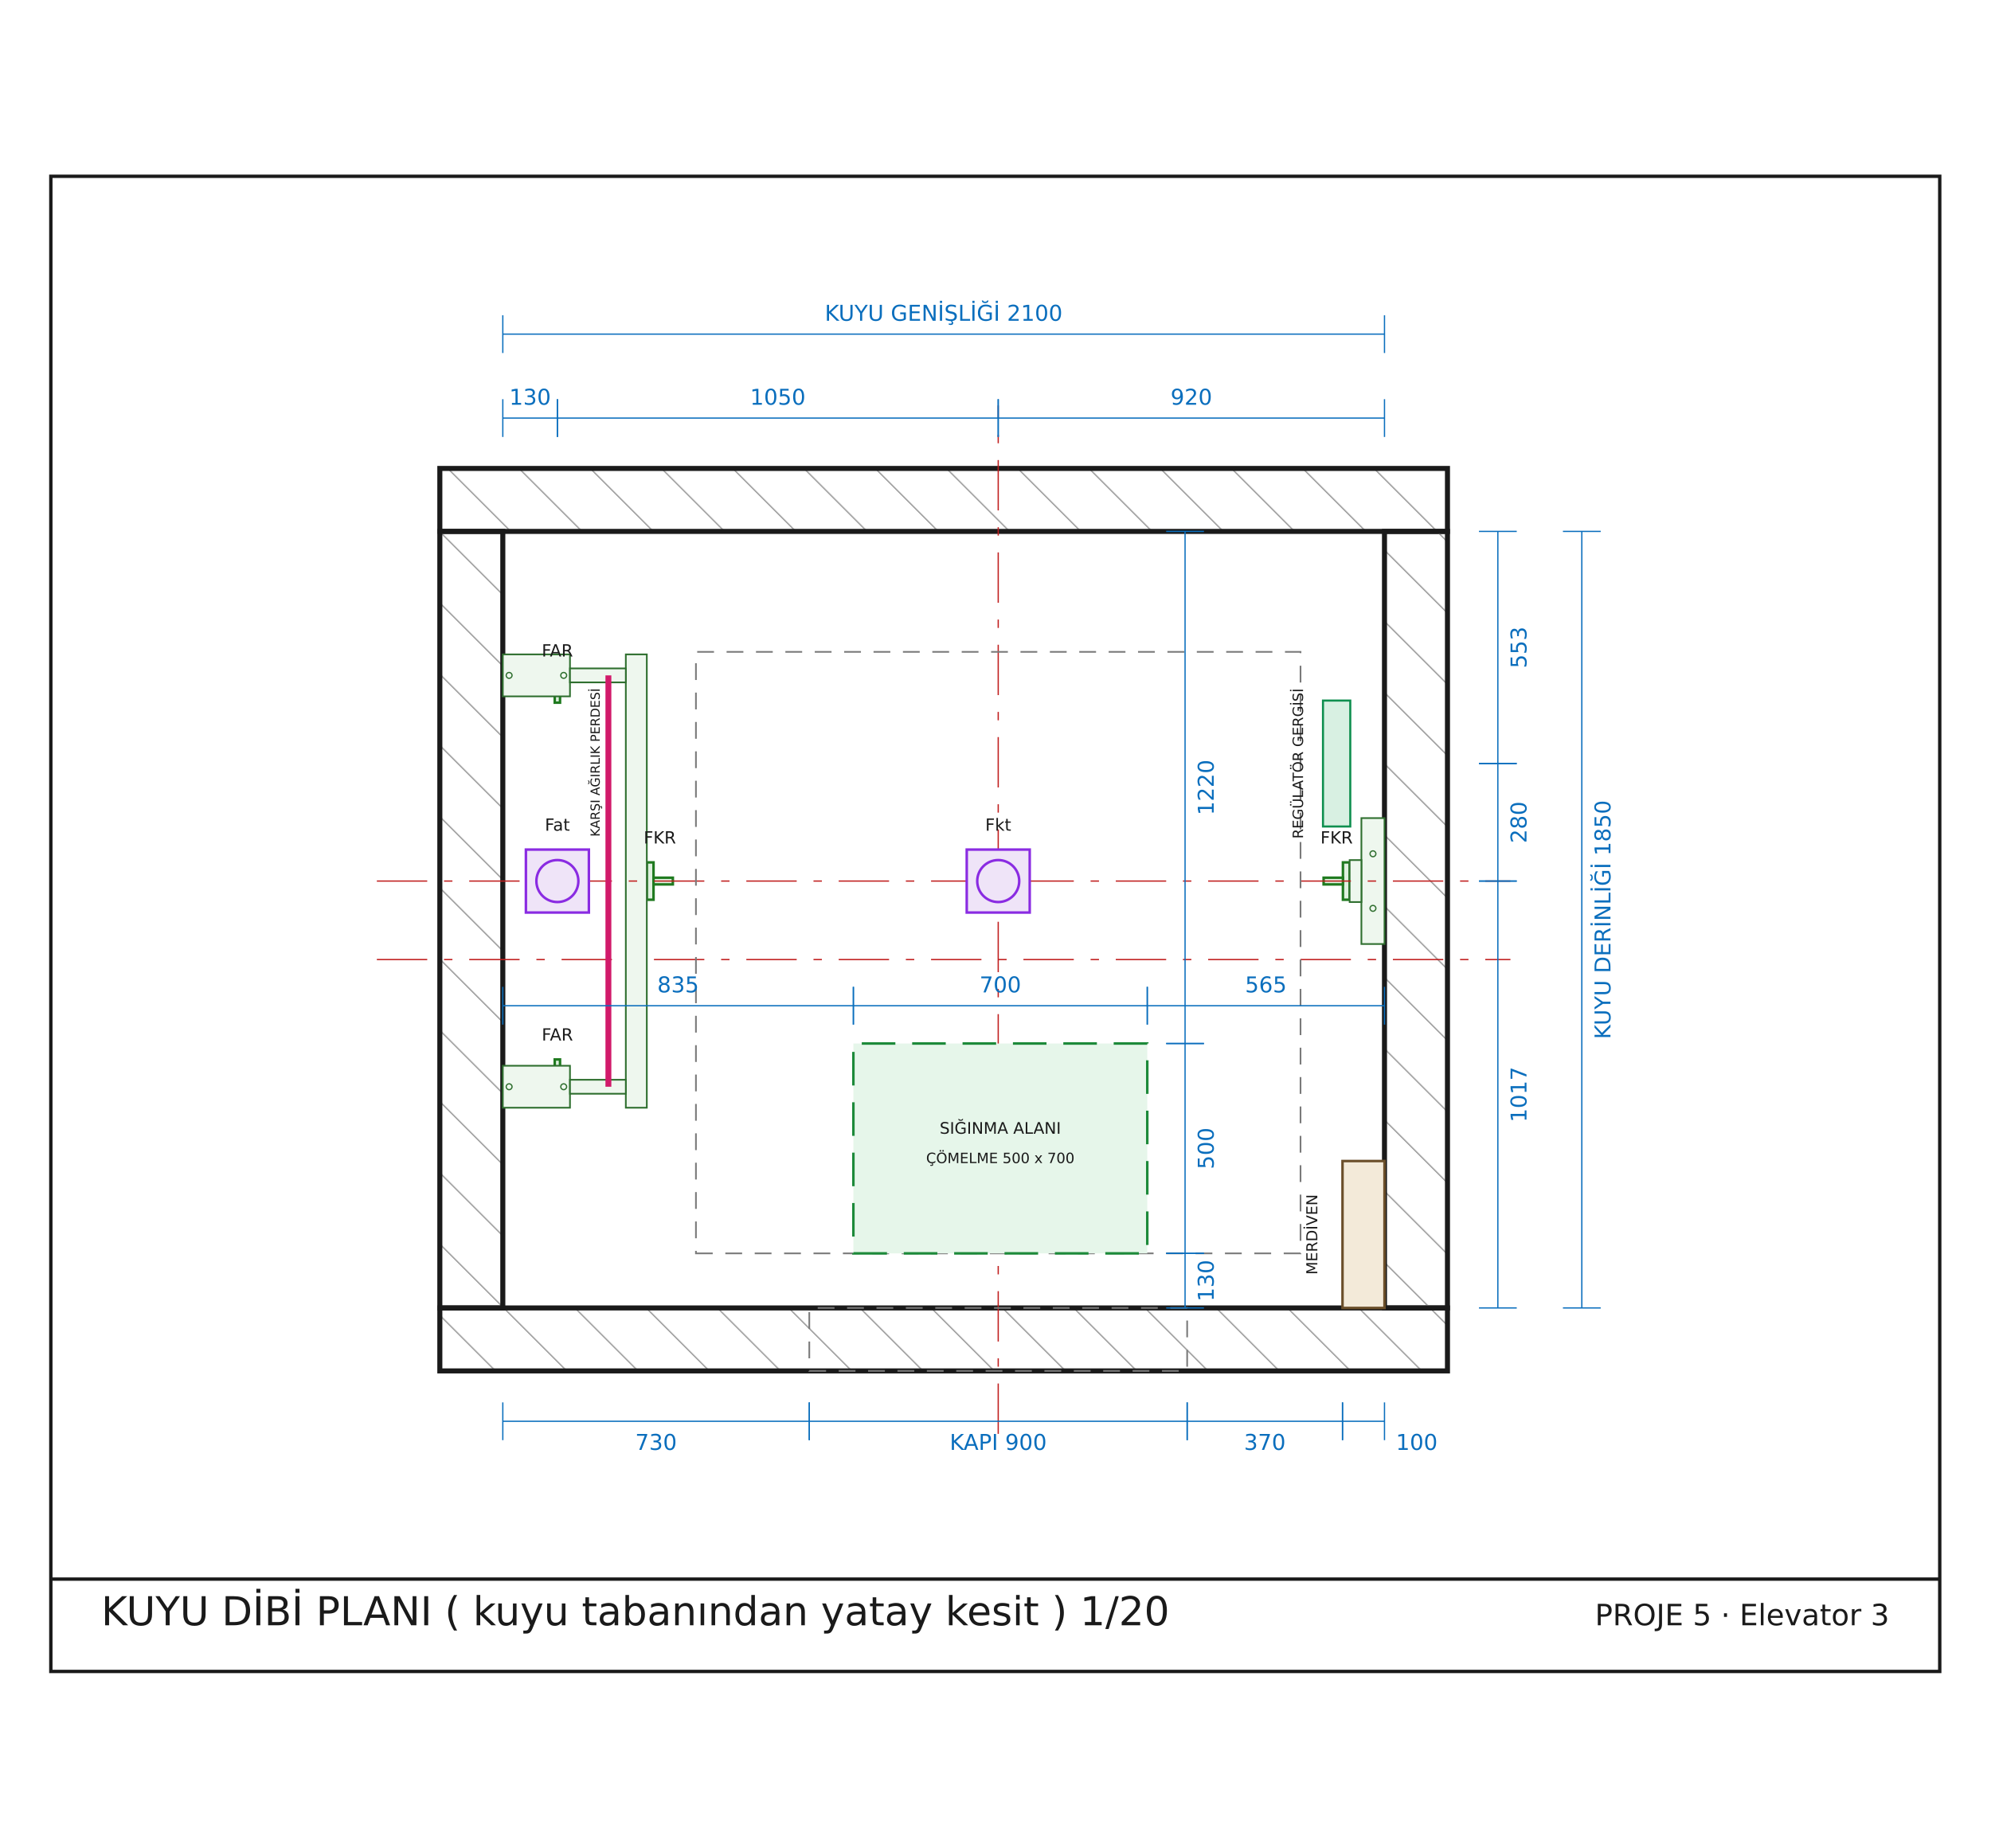
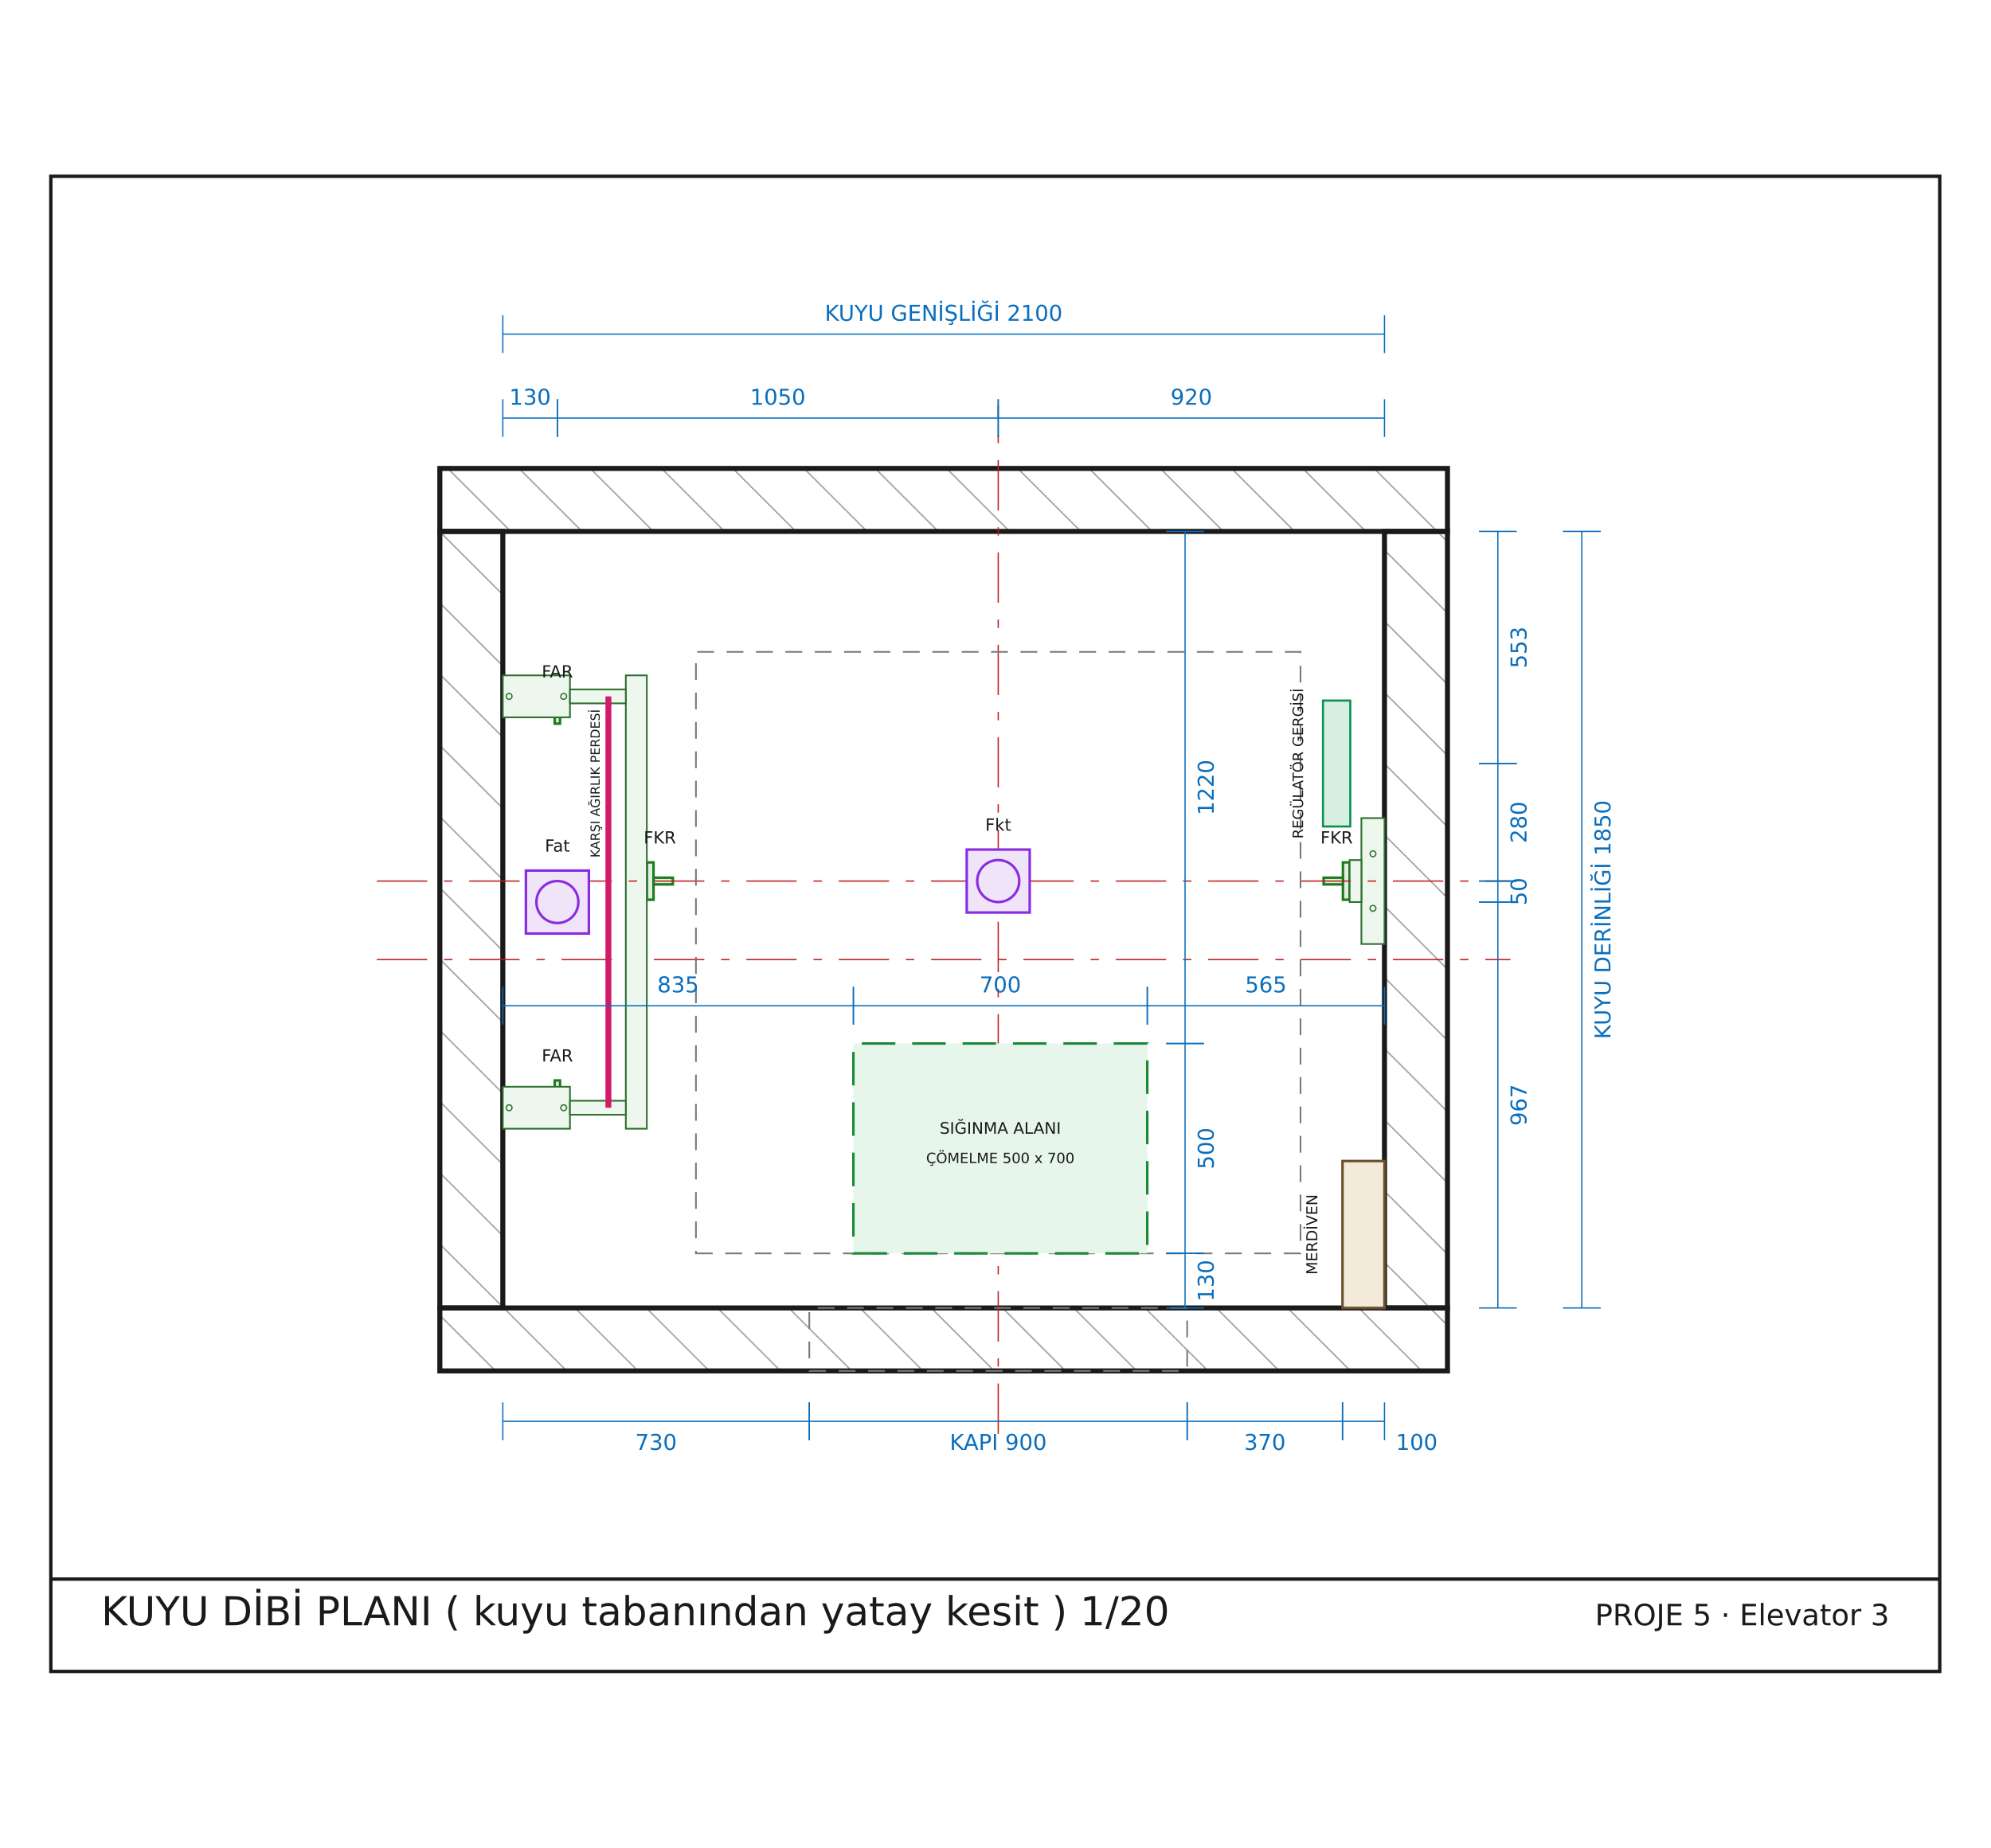
<svg xmlns="http://www.w3.org/2000/svg" viewBox="-1196 -3116 4739 4402" width="237mm" height="220mm">
  <defs>
    <pattern id="tarama" width="120" height="120" patternUnits="userSpaceOnUse" patternTransform="rotate(45)">
      <line x1="0" y1="0" x2="0" y2="120" stroke="#9a9a9a" stroke-width="6" />
    </pattern>
    <pattern id="tugla" width="240" height="120" patternUnits="userSpaceOnUse">
      <rect width="240" height="120" fill="#fdf3ee" />
      <path d="M0 0 H240 M0 60 H240 M120 0 V60 M0 60 V120 M240 60 V120" stroke="#c08a6a" stroke-width="5" fill="none" />
    </pattern>
  </defs>
  <rect x="-100000" y="-100000" width="200000" height="200000" fill="#ffffff" />
  <g transform="scale(1,-1)">
    <rect x="-150.0" y="-150.0" width="2400.0" height="150.0" fill="url(#tarama)" stroke="none" />
    <rect x="-150.0" y="-150.0" width="2400.0" height="150.0" fill="none" stroke="#1a1a1a" stroke-width="12" />
    <rect x="-150.0" y="1850.0" width="2400.0" height="150.0" fill="url(#tarama)" stroke="none" />
    <rect x="-150.0" y="1850.0" width="2400.0" height="150.0" fill="none" stroke="#1a1a1a" stroke-width="12" />
    <rect x="-150.0" y="0.0" width="150.0" height="1850.0" fill="url(#tarama)" stroke="none" />
    <rect x="-150.0" y="0.0" width="150.0" height="1850.0" fill="none" stroke="#1a1a1a" stroke-width="12" />
    <rect x="2100.0" y="0.0" width="150.0" height="1850.0" fill="url(#tarama)" stroke="none" />
    <rect x="2100.0" y="0.0" width="150.0" height="1850.0" fill="none" stroke="#1a1a1a" stroke-width="12" />
    <rect x="0.0" y="0.0" width="2100.0" height="1850.0" fill="none" stroke="#1a1a1a" stroke-width="6" />
    <line x1="1180.0" y1="-300.0" x2="1180.0" y2="2150.0" stroke="#c01c1c" stroke-width="3" stroke-dasharray="120 40 20 40" />
    <line x1="-300.0" y1="830.0" x2="2400.0" y2="830.0" stroke="#c01c1c" stroke-width="3" stroke-dasharray="120 40 20 40" />
    <rect x="343.0" y="972.5" width="16.0" height="89.0" fill="#dff0df" stroke="#1f7a1f" stroke-width="6" />
    <rect x="359.0" y="1009.0" width="46.0" height="16.0" fill="#dff0df" stroke="#1f7a1f" stroke-width="6" />
-     <rect x="293.0" y="477.0" width="50.0" height="1080.0" fill="#eef7ee" stroke="#2f6f2f" stroke-width="4" />
+     <rect x="293.0" y="427.0" width="50.0" height="1080.0" fill="#eef7ee" stroke="#2f6f2f" stroke-width="4" />
    <rect x="2001.0" y="972.5" width="16.0" height="89.0" fill="#dff0df" stroke="#1f7a1f" stroke-width="6" />
    <rect x="1955.0" y="1009.0" width="46.0" height="16.0" fill="#dff0df" stroke="#1f7a1f" stroke-width="6" />
    <rect x="2045.0" y="867.0" width="55.0" height="300.0" fill="#eef7ee" stroke="#2f6f2f" stroke-width="4" />
    <circle cx="2072.5" cy="952.0" r="7.0" fill="none" stroke="#2f6f2f" stroke-width="3" />
    <circle cx="2072.5" cy="1082.0" r="7.0" fill="none" stroke="#2f6f2f" stroke-width="3" />
    <rect x="2017.0" y="967.0" width="28.0" height="100.0" fill="#eef7ee" stroke="#2f6f2f" stroke-width="4" />
    <line x1="-300.0" y1="1017.0" x2="2400.0" y2="1017.0" stroke="#c01c1c" stroke-width="3" stroke-dasharray="120 40 20 40" />
-     <rect x="95.0" y="1494.4" width="70.0" height="12.6" fill="#dff0df" stroke="#1f7a1f" stroke-width="6" />
-     <rect x="123.7" y="1442.0" width="12.6" height="52.4" fill="#dff0df" stroke="#1f7a1f" stroke-width="6" />
-     <rect x="0.0" y="1457.0" width="160.0" height="100.0" fill="#eef7ee" stroke="#2f6f2f" stroke-width="4" />
-     <circle cx="15.0" cy="1507.0" r="7.0" fill="none" stroke="#2f6f2f" stroke-width="3" />
-     <circle cx="145.0" cy="1507.0" r="7.0" fill="none" stroke="#2f6f2f" stroke-width="3" />
-     <rect x="160.0" y="1490.3" width="133.0" height="33.3" fill="#eef7ee" stroke="#2f6f2f" stroke-width="4" />
-     <rect x="95.0" y="527.0" width="70.0" height="12.6" fill="#dff0df" stroke="#1f7a1f" stroke-width="6" />
-     <rect x="123.7" y="539.6" width="12.6" height="52.4" fill="#dff0df" stroke="#1f7a1f" stroke-width="6" />
-     <rect x="0.0" y="477.0" width="160.0" height="100.0" fill="#eef7ee" stroke="#2f6f2f" stroke-width="4" />
-     <circle cx="15.0" cy="527.0" r="7.0" fill="none" stroke="#2f6f2f" stroke-width="3" />
-     <circle cx="145.0" cy="527.0" r="7.0" fill="none" stroke="#2f6f2f" stroke-width="3" />
-     <rect x="160.0" y="510.3" width="133.0" height="33.3" fill="#eef7ee" stroke="#2f6f2f" stroke-width="4" />
+     <rect x="95.0" y="1444.4" width="70.0" height="12.6" fill="#dff0df" stroke="#1f7a1f" stroke-width="6" />
+     <rect x="123.7" y="1392.0" width="12.6" height="52.4" fill="#dff0df" stroke="#1f7a1f" stroke-width="6" />
+     <rect x="0.0" y="1407.0" width="160.0" height="100.0" fill="#eef7ee" stroke="#2f6f2f" stroke-width="4" />
+     <circle cx="15.0" cy="1457.0" r="7.0" fill="none" stroke="#2f6f2f" stroke-width="3" />
+     <circle cx="145.0" cy="1457.0" r="7.0" fill="none" stroke="#2f6f2f" stroke-width="3" />
+     <rect x="160.0" y="1440.3" width="133.0" height="33.3" fill="#eef7ee" stroke="#2f6f2f" stroke-width="4" />
+     <rect x="95.0" y="477.0" width="70.0" height="12.6" fill="#dff0df" stroke="#1f7a1f" stroke-width="6" />
+     <rect x="123.7" y="489.6" width="12.6" height="52.4" fill="#dff0df" stroke="#1f7a1f" stroke-width="6" />
+     <rect x="0.0" y="427.0" width="160.0" height="100.0" fill="#eef7ee" stroke="#2f6f2f" stroke-width="4" />
+     <circle cx="15.0" cy="477.0" r="7.0" fill="none" stroke="#2f6f2f" stroke-width="3" />
+     <circle cx="145.0" cy="477.0" r="7.0" fill="none" stroke="#2f6f2f" stroke-width="3" />
+     <rect x="160.0" y="460.3" width="133.0" height="33.3" fill="#eef7ee" stroke="#2f6f2f" stroke-width="4" />
    <rect x="460.0" y="130.0" width="1440.0" height="1433.0" fill="none" stroke="#7a7a7a" stroke-width="4" stroke-dasharray="40 30" />
    <rect x="730.0" y="-150.0" width="900.0" height="150.0" fill="none" stroke="#7a7a7a" stroke-width="4" stroke-dasharray="40 30" />
    <rect x="1105.0" y="942.0" width="150.0" height="150.0" fill="#efe4f8" stroke="#8a2be2" stroke-width="6" />
    <circle cx="1180.0" cy="1017.0" r="50.0" fill="none" stroke="#8a2be2" stroke-width="6" />
-     <rect x="55.0" y="942.0" width="150.0" height="150.0" fill="#efe4f8" stroke="#8a2be2" stroke-width="6" />
-     <circle cx="130.0" cy="1017.0" r="50.0" fill="none" stroke="#8a2be2" stroke-width="6" />
-     <line x1="251.5" y1="527.0" x2="251.5" y2="1507.0" stroke="#d11a6a" stroke-width="14" />
+     <rect x="55.0" y="892.0" width="150.0" height="150.0" fill="#efe4f8" stroke="#8a2be2" stroke-width="6" />
+     <circle cx="130.0" cy="967.0" r="50.0" fill="none" stroke="#8a2be2" stroke-width="6" />
+     <line x1="251.5" y1="477.0" x2="251.5" y2="1457.0" stroke="#d11a6a" stroke-width="14" />
    <rect x="1953.5" y="1147.0" width="65.0" height="300.0" fill="#d8f0e2" stroke="#0f8f4f" stroke-width="5" />
    <rect x="2000.0" y="0.0" width="100.0" height="350.0" fill="#f3ead9" stroke="#6b4f2a" stroke-width="6" />
    <g transform="translate(1940.0,175.0) scale(1,-1) rotate(-90.0)">
      <text x="0" y="0" font-family="DejaVu Sans, Arial" font-size="36" fill="#1a1a1a" text-anchor="middle">MERDİVEN</text>
    </g>
    <rect x="835.0" y="130.0" width="700.0" height="500.0" fill="#e6f6ea" stroke="#1d8a3a" stroke-width="6" stroke-dasharray="80 40" />
    <g transform="translate(1185.0,415.0) scale(1,-1) rotate(-0.0)">
      <text x="0" y="0" font-family="DejaVu Sans, Arial" font-size="38" fill="#1a1a1a" text-anchor="middle">SIĞINMA ALANI</text>
    </g>
    <g transform="translate(1185.0,345.0) scale(1,-1) rotate(-0.0)">
      <text x="0" y="0" font-family="DejaVu Sans, Arial" font-size="34" fill="#1a1a1a" text-anchor="middle">ÇÖMELME  500 x 700</text>
    </g>
    <g transform="translate(1180.0,1137.0) scale(1,-1) rotate(-0.0)">
      <text x="0" y="0" font-family="DejaVu Sans, Arial" font-size="40" fill="#1a1a1a" text-anchor="middle">Fkt</text>
    </g>
-     <g transform="translate(130.0,1137.0) scale(1,-1) rotate(-0.0)">
+     <g transform="translate(130.0,1087.0) scale(1,-1) rotate(-0.0)">
      <text x="0" y="0" font-family="DejaVu Sans, Arial" font-size="40" fill="#1a1a1a" text-anchor="middle">Fat</text>
    </g>
    <g transform="translate(374.0,1106.5) scale(1,-1) rotate(-0.0)">
      <text x="0" y="0" font-family="DejaVu Sans, Arial" font-size="40" fill="#1a1a1a" text-anchor="middle">FKR</text>
    </g>
    <g transform="translate(1986.0,1106.5) scale(1,-1) rotate(-0.0)">
      <text x="0" y="0" font-family="DejaVu Sans, Arial" font-size="40" fill="#1a1a1a" text-anchor="middle">FKR</text>
    </g>
-     <g transform="translate(130.0,637.0) scale(1,-1) rotate(-0.0)">
+     <g transform="translate(130.0,587.0) scale(1,-1) rotate(-0.0)">
      <text x="0" y="0" font-family="DejaVu Sans, Arial" font-size="40" fill="#1a1a1a" text-anchor="middle">FAR</text>
    </g>
-     <g transform="translate(130.0,1552.0) scale(1,-1) rotate(-0.0)">
+     <g transform="translate(130.0,1502.0) scale(1,-1) rotate(-0.0)">
      <text x="0" y="0" font-family="DejaVu Sans, Arial" font-size="40" fill="#1a1a1a" text-anchor="middle">FAR</text>
    </g>
    <g transform="translate(1906.0,1297.0) scale(1,-1) rotate(-90.0)">
      <text x="0" y="0" font-family="DejaVu Sans, Arial" font-size="34" fill="#1a1a1a" text-anchor="middle">REGÜLATÖR GERGİSİ</text>
    </g>
-     <g transform="translate(230.8,1299.5) scale(1,-1) rotate(-90.0)">
+     <g transform="translate(230.8,1249.5) scale(1,-1) rotate(-90.0)">
      <text x="0" y="0" font-family="DejaVu Sans, Arial" font-size="30" fill="#1a1a1a" text-anchor="middle">KARŞI AĞIRLIK PERDESİ</text>
    </g>
    <line x1="0.0" y1="2120.0" x2="130.0" y2="2120.0" stroke="#0a6ebd" stroke-width="3" />
    <line x1="0.0" y1="2075.0" x2="0.0" y2="2165.0" stroke="#0a6ebd" stroke-width="3" />
    <line x1="130.0" y1="2075.0" x2="130.0" y2="2165.0" stroke="#0a6ebd" stroke-width="3" />
    <g transform="translate(65.0,2151.8) scale(1,-1) rotate(-0.0)">
      <text x="0" y="0" font-family="DejaVu Sans, Arial" font-size="52.0" fill="#0a6ebd" text-anchor="middle">130</text>
    </g>
    <line x1="130.0" y1="2120.0" x2="1180.0" y2="2120.0" stroke="#0a6ebd" stroke-width="3" />
    <line x1="130.0" y1="2075.0" x2="130.0" y2="2165.0" stroke="#0a6ebd" stroke-width="3" />
    <line x1="1180.0" y1="2075.0" x2="1180.0" y2="2165.0" stroke="#0a6ebd" stroke-width="3" />
    <g transform="translate(655.0,2151.8) scale(1,-1) rotate(-0.0)">
      <text x="0" y="0" font-family="DejaVu Sans, Arial" font-size="52.0" fill="#0a6ebd" text-anchor="middle">1050</text>
    </g>
    <line x1="1180.0" y1="2120.0" x2="2100.0" y2="2120.0" stroke="#0a6ebd" stroke-width="3" />
    <line x1="1180.0" y1="2075.0" x2="1180.0" y2="2165.0" stroke="#0a6ebd" stroke-width="3" />
    <line x1="2100.0" y1="2075.0" x2="2100.0" y2="2165.0" stroke="#0a6ebd" stroke-width="3" />
    <g transform="translate(1640.0,2151.8) scale(1,-1) rotate(-0.0)">
      <text x="0" y="0" font-family="DejaVu Sans, Arial" font-size="52.0" fill="#0a6ebd" text-anchor="middle">920</text>
    </g>
    <line x1="0.0" y1="2320.0" x2="2100.0" y2="2320.0" stroke="#0a6ebd" stroke-width="3" />
    <line x1="0.0" y1="2275.0" x2="0.0" y2="2365.0" stroke="#0a6ebd" stroke-width="3" />
    <line x1="2100.0" y1="2275.0" x2="2100.0" y2="2365.0" stroke="#0a6ebd" stroke-width="3" />
    <g transform="translate(1050.0,2351.8) scale(1,-1) rotate(-0.0)">
      <text x="0" y="0" font-family="DejaVu Sans, Arial" font-size="52.0" fill="#0a6ebd" text-anchor="middle">KUYU GENİŞLİĞİ 2100</text>
    </g>
-     <line x1="2370.0" y1="0.0" x2="2370.0" y2="1017.0" stroke="#0a6ebd" stroke-width="3" />
+     <line x1="2370.0" y1="0.0" x2="2370.0" y2="967.0" stroke="#0a6ebd" stroke-width="3" />
    <line x1="2325.0" y1="0.0" x2="2415.0" y2="0.0" stroke="#0a6ebd" stroke-width="3" />
+     <line x1="2325.0" y1="967.0" x2="2415.0" y2="967.0" stroke="#0a6ebd" stroke-width="3" />
+     <g transform="translate(2438.2,483.5) scale(1,-1) rotate(-90.0)">
+       <text x="0" y="0" font-family="DejaVu Sans, Arial" font-size="52.0" fill="#0a6ebd" text-anchor="middle">967</text>
+     </g>
+     <line x1="2370.0" y1="967.0" x2="2370.0" y2="1017.0" stroke="#0a6ebd" stroke-width="3" />
+     <line x1="2325.0" y1="967.0" x2="2415.0" y2="967.0" stroke="#0a6ebd" stroke-width="3" />
    <line x1="2325.0" y1="1017.0" x2="2415.0" y2="1017.0" stroke="#0a6ebd" stroke-width="3" />
-     <g transform="translate(2438.2,508.5) scale(1,-1) rotate(-90.0)">
-       <text x="0" y="0" font-family="DejaVu Sans, Arial" font-size="52.0" fill="#0a6ebd" text-anchor="middle">1017</text>
+     <g transform="translate(2438.2,992.0) scale(1,-1) rotate(-90.0)">
+       <text x="0" y="0" font-family="DejaVu Sans, Arial" font-size="52.0" fill="#0a6ebd" text-anchor="middle">50</text>
    </g>
    <line x1="2370.0" y1="1017.0" x2="2370.0" y2="1297.0" stroke="#0a6ebd" stroke-width="3" />
    <line x1="2325.0" y1="1017.0" x2="2415.0" y2="1017.0" stroke="#0a6ebd" stroke-width="3" />
    <line x1="2325.0" y1="1297.0" x2="2415.0" y2="1297.0" stroke="#0a6ebd" stroke-width="3" />
    <g transform="translate(2438.2,1157.0) scale(1,-1) rotate(-90.0)">
      <text x="0" y="0" font-family="DejaVu Sans, Arial" font-size="52.0" fill="#0a6ebd" text-anchor="middle">280</text>
    </g>
    <line x1="2370.0" y1="1297.0" x2="2370.0" y2="1850.0" stroke="#0a6ebd" stroke-width="3" />
    <line x1="2325.0" y1="1297.0" x2="2415.0" y2="1297.0" stroke="#0a6ebd" stroke-width="3" />
    <line x1="2325.0" y1="1850.0" x2="2415.0" y2="1850.0" stroke="#0a6ebd" stroke-width="3" />
    <g transform="translate(2438.2,1573.5) scale(1,-1) rotate(-90.0)">
      <text x="0" y="0" font-family="DejaVu Sans, Arial" font-size="52.0" fill="#0a6ebd" text-anchor="middle">553</text>
    </g>
    <line x1="2570.0" y1="0.0" x2="2570.0" y2="1850.0" stroke="#0a6ebd" stroke-width="3" />
    <line x1="2525.0" y1="0.0" x2="2615.0" y2="0.0" stroke="#0a6ebd" stroke-width="3" />
    <line x1="2525.0" y1="1850.0" x2="2615.0" y2="1850.0" stroke="#0a6ebd" stroke-width="3" />
    <g transform="translate(2638.2,925.0) scale(1,-1) rotate(-90.0)">
      <text x="0" y="0" font-family="DejaVu Sans, Arial" font-size="52.0" fill="#0a6ebd" text-anchor="middle">KUYU DERİNLİĞİ 1850</text>
    </g>
    <line x1="0.0" y1="-270.0" x2="730.0" y2="-270.0" stroke="#0a6ebd" stroke-width="3" />
    <line x1="0.0" y1="-315.0" x2="0.0" y2="-225.0" stroke="#0a6ebd" stroke-width="3" />
    <line x1="730.0" y1="-315.0" x2="730.0" y2="-225.0" stroke="#0a6ebd" stroke-width="3" />
    <g transform="translate(365.0,-338.2) scale(1,-1) rotate(-0.0)">
      <text x="0" y="0" font-family="DejaVu Sans, Arial" font-size="52.0" fill="#0a6ebd" text-anchor="middle">730</text>
    </g>
    <line x1="730.0" y1="-270.0" x2="1630.0" y2="-270.0" stroke="#0a6ebd" stroke-width="3" />
    <line x1="730.0" y1="-315.0" x2="730.0" y2="-225.0" stroke="#0a6ebd" stroke-width="3" />
    <line x1="1630.0" y1="-315.0" x2="1630.0" y2="-225.0" stroke="#0a6ebd" stroke-width="3" />
    <g transform="translate(1180.0,-338.2) scale(1,-1) rotate(-0.0)">
      <text x="0" y="0" font-family="DejaVu Sans, Arial" font-size="52.0" fill="#0a6ebd" text-anchor="middle">KAPI 900</text>
    </g>
    <line x1="1630.0" y1="-270.0" x2="2000.0" y2="-270.0" stroke="#0a6ebd" stroke-width="3" />
    <line x1="1630.0" y1="-315.0" x2="1630.0" y2="-225.0" stroke="#0a6ebd" stroke-width="3" />
    <line x1="2000.0" y1="-315.0" x2="2000.0" y2="-225.0" stroke="#0a6ebd" stroke-width="3" />
    <g transform="translate(1815.0,-338.2) scale(1,-1) rotate(-0.0)">
      <text x="0" y="0" font-family="DejaVu Sans, Arial" font-size="52.0" fill="#0a6ebd" text-anchor="middle">370</text>
    </g>
    <line x1="2000.0" y1="-270.0" x2="2100.0" y2="-270.0" stroke="#0a6ebd" stroke-width="3" />
    <line x1="2000.0" y1="-315.0" x2="2000.0" y2="-225.0" stroke="#0a6ebd" stroke-width="3" />
    <line x1="2100.0" y1="-315.0" x2="2100.0" y2="-225.0" stroke="#0a6ebd" stroke-width="3" />
    <g transform="translate(2176.8,-338.2) scale(1,-1) rotate(-0.0)">
      <text x="0" y="0" font-family="DejaVu Sans, Arial" font-size="52.0" fill="#0a6ebd" text-anchor="middle">100</text>
    </g>
    <line x1="0.0" y1="720.0" x2="835.0" y2="720.0" stroke="#0a6ebd" stroke-width="3" />
    <line x1="0.0" y1="675.0" x2="0.0" y2="765.0" stroke="#0a6ebd" stroke-width="3" />
    <line x1="835.0" y1="675.0" x2="835.0" y2="765.0" stroke="#0a6ebd" stroke-width="3" />
    <g transform="translate(417.5,751.8) scale(1,-1) rotate(-0.0)">
      <text x="0" y="0" font-family="DejaVu Sans, Arial" font-size="52.0" fill="#0a6ebd" text-anchor="middle">835</text>
    </g>
    <line x1="835.0" y1="720.0" x2="1535.0" y2="720.0" stroke="#0a6ebd" stroke-width="3" />
    <line x1="835.0" y1="675.0" x2="835.0" y2="765.0" stroke="#0a6ebd" stroke-width="3" />
    <line x1="1535.0" y1="675.0" x2="1535.0" y2="765.0" stroke="#0a6ebd" stroke-width="3" />
    <g transform="translate(1185.0,751.8) scale(1,-1) rotate(-0.0)">
      <text x="0" y="0" font-family="DejaVu Sans, Arial" font-size="52.0" fill="#0a6ebd" text-anchor="middle">700</text>
    </g>
    <line x1="1535.0" y1="720.0" x2="2100.0" y2="720.0" stroke="#0a6ebd" stroke-width="3" />
    <line x1="1535.0" y1="675.0" x2="1535.0" y2="765.0" stroke="#0a6ebd" stroke-width="3" />
    <line x1="2100.0" y1="675.0" x2="2100.0" y2="765.0" stroke="#0a6ebd" stroke-width="3" />
    <g transform="translate(1817.5,751.8) scale(1,-1) rotate(-0.0)">
      <text x="0" y="0" font-family="DejaVu Sans, Arial" font-size="52.0" fill="#0a6ebd" text-anchor="middle">565</text>
    </g>
    <line x1="1625.0" y1="0.0" x2="1625.0" y2="130.0" stroke="#0a6ebd" stroke-width="3" />
    <line x1="1580.0" y1="0.0" x2="1670.0" y2="0.0" stroke="#0a6ebd" stroke-width="3" />
    <line x1="1580.0" y1="130.0" x2="1670.0" y2="130.0" stroke="#0a6ebd" stroke-width="3" />
    <g transform="translate(1693.2,65.0) scale(1,-1) rotate(-90.0)">
      <text x="0" y="0" font-family="DejaVu Sans, Arial" font-size="52.0" fill="#0a6ebd" text-anchor="middle">130</text>
    </g>
    <line x1="1625.0" y1="130.0" x2="1625.0" y2="630.0" stroke="#0a6ebd" stroke-width="3" />
    <line x1="1580.0" y1="130.0" x2="1670.0" y2="130.0" stroke="#0a6ebd" stroke-width="3" />
    <line x1="1580.0" y1="630.0" x2="1670.0" y2="630.0" stroke="#0a6ebd" stroke-width="3" />
    <g transform="translate(1693.2,380.0) scale(1,-1) rotate(-90.0)">
      <text x="0" y="0" font-family="DejaVu Sans, Arial" font-size="52.0" fill="#0a6ebd" text-anchor="middle">500</text>
    </g>
    <line x1="1625.0" y1="630.0" x2="1625.0" y2="1850.0" stroke="#0a6ebd" stroke-width="3" />
    <line x1="1580.0" y1="630.0" x2="1670.0" y2="630.0" stroke="#0a6ebd" stroke-width="3" />
    <line x1="1580.0" y1="1850.0" x2="1670.0" y2="1850.0" stroke="#0a6ebd" stroke-width="3" />
    <g transform="translate(1693.2,1240.0) scale(1,-1) rotate(-90.0)">
      <text x="0" y="0" font-family="DejaVu Sans, Arial" font-size="52.0" fill="#0a6ebd" text-anchor="middle">1220</text>
    </g>
    <rect x="-1076.5" y="-866.0" width="4499.0" height="3562.0" fill="none" stroke="#1a1a1a" stroke-width="8" />
    <line x1="-1076.5" y1="-646.0" x2="3422.5" y2="-646.0" stroke="#1a1a1a" stroke-width="8" />
    <g transform="translate(-956.5,-756.0) scale(1,-1) rotate(-0.0)">
      <text x="0" y="0" font-family="DejaVu Sans, Arial" font-size="95" fill="#1a1a1a" text-anchor="start">KUYU DİBİ PLANI  ( kuyu tabanından yatay kesit )   1/20</text>
    </g>
    <g transform="translate(3302.5,-756.0) scale(1,-1) rotate(-0.0)">
      <text x="0" y="0" font-family="DejaVu Sans, Arial" font-size="70" fill="#1a1a1a" text-anchor="end">PROJE 5  ·  Elevator 3</text>
    </g>
  </g>
</svg>
